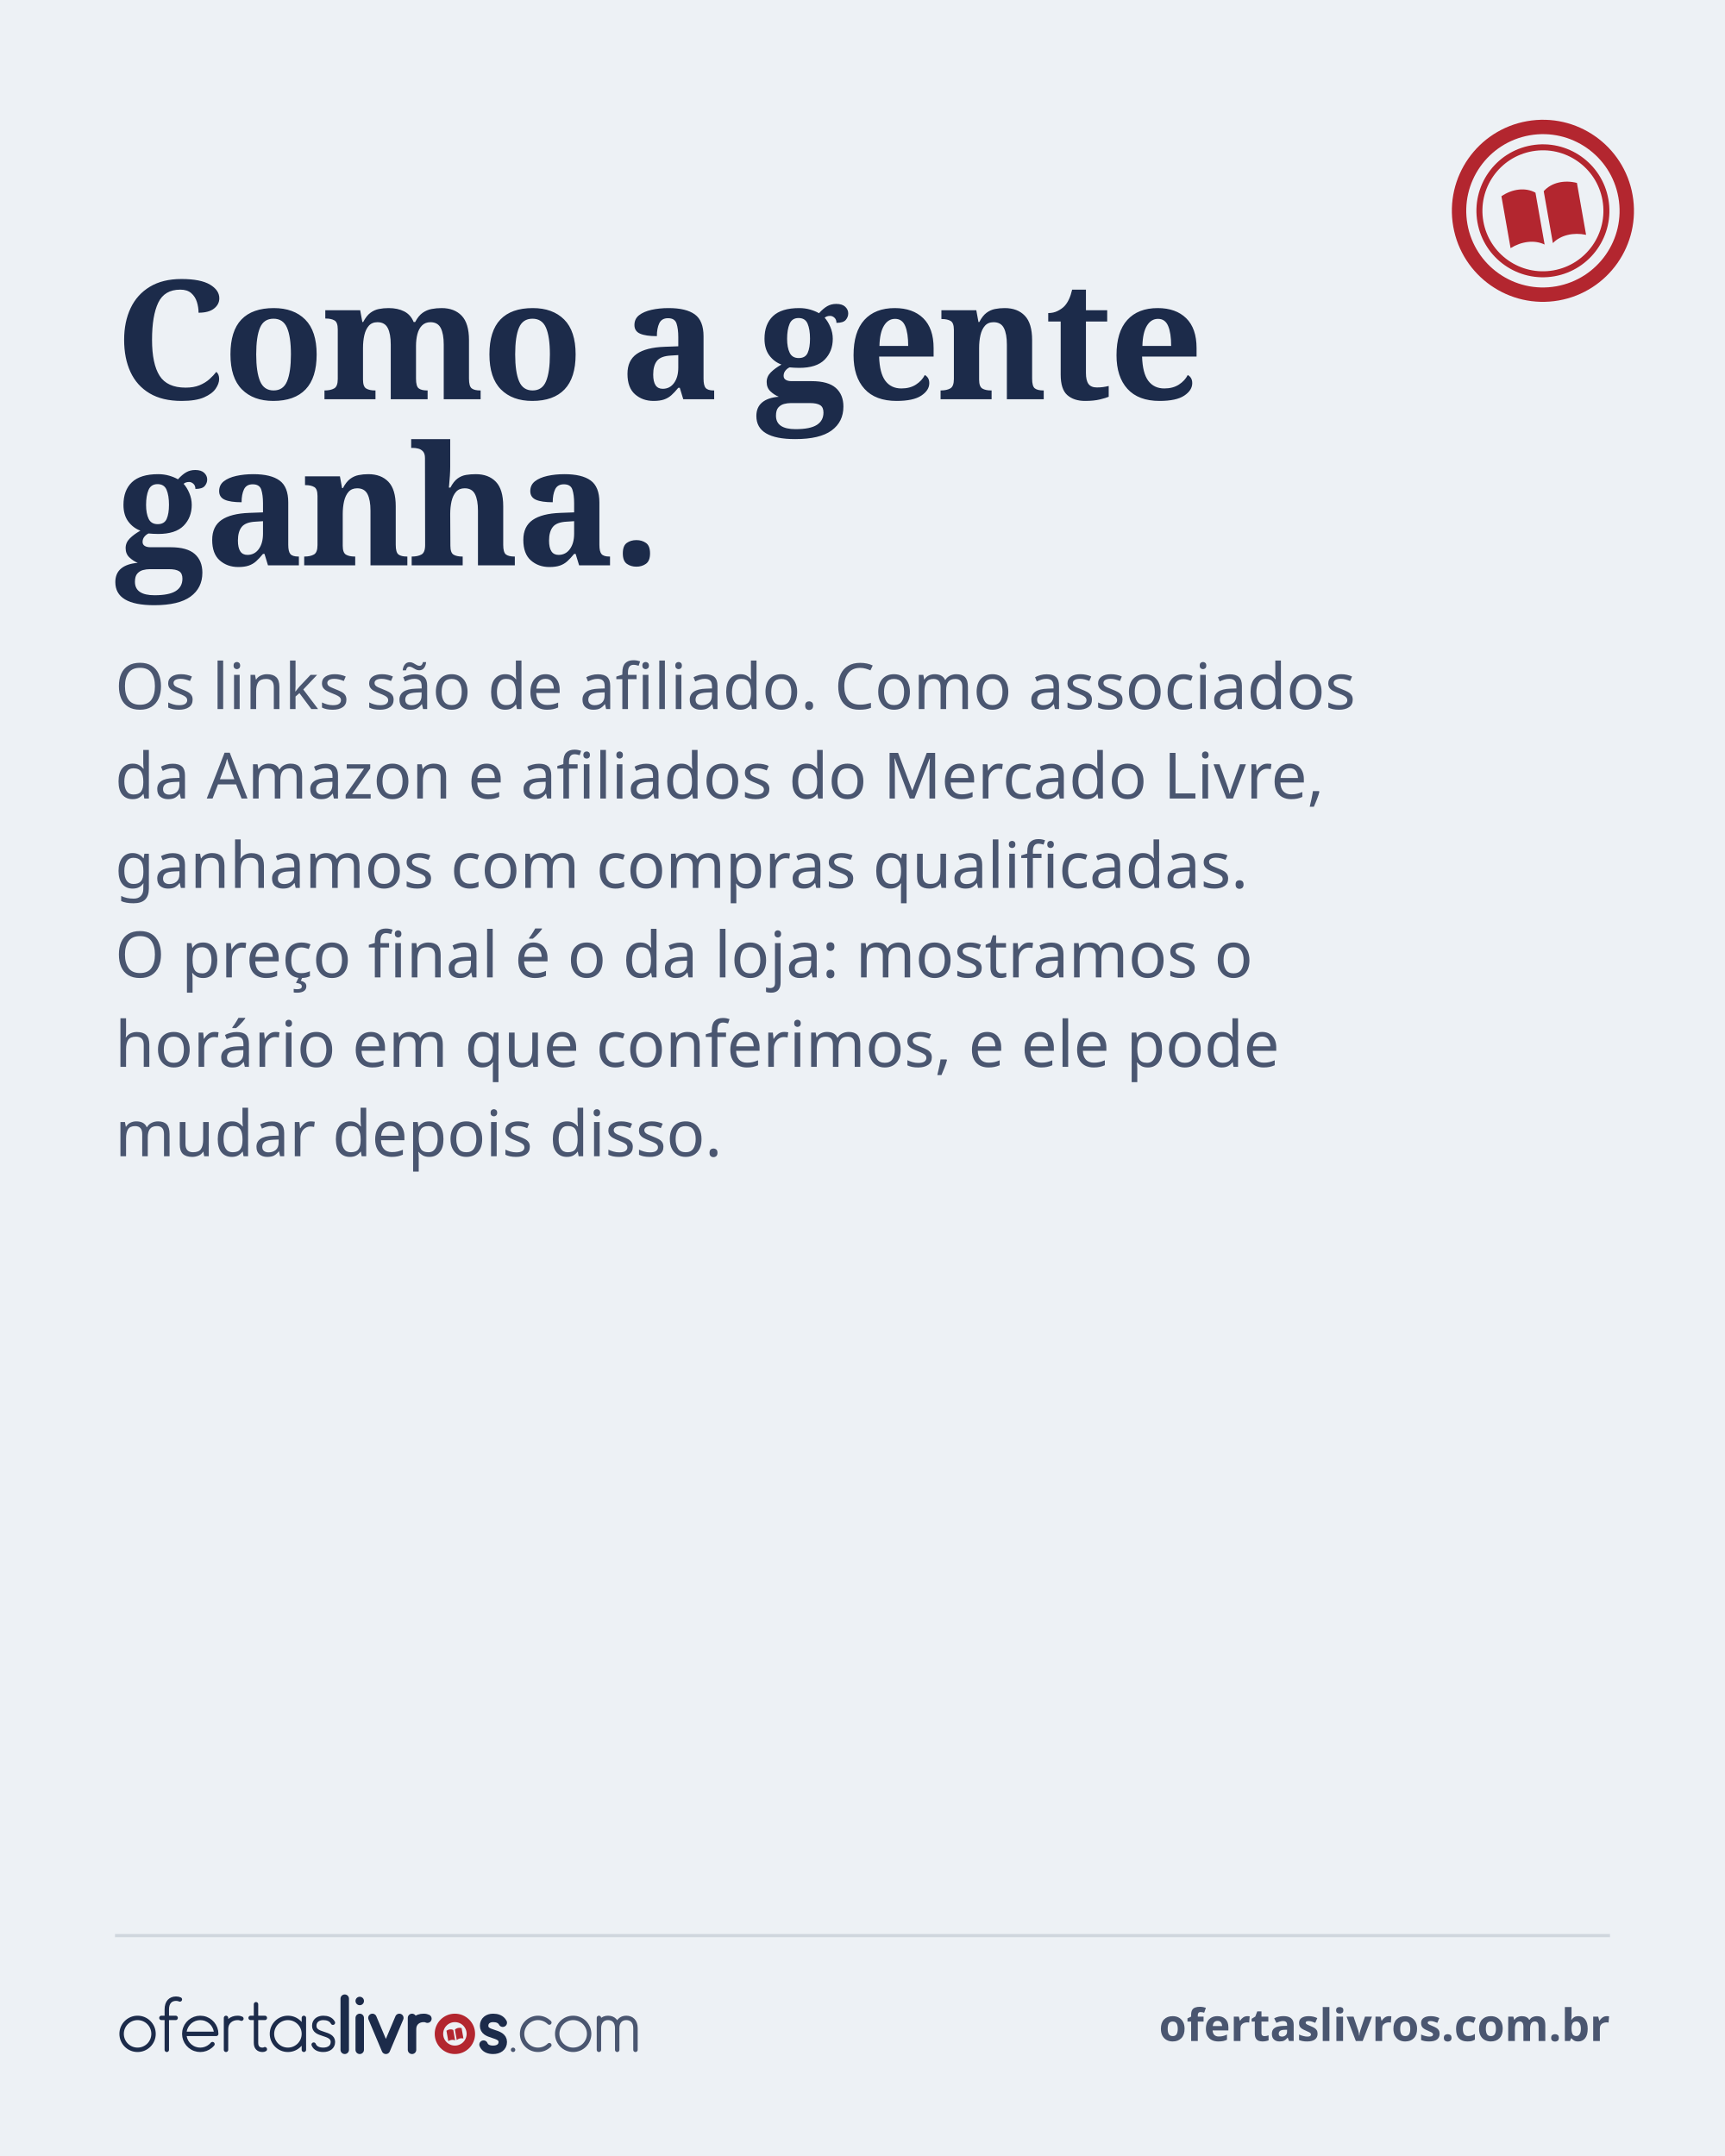
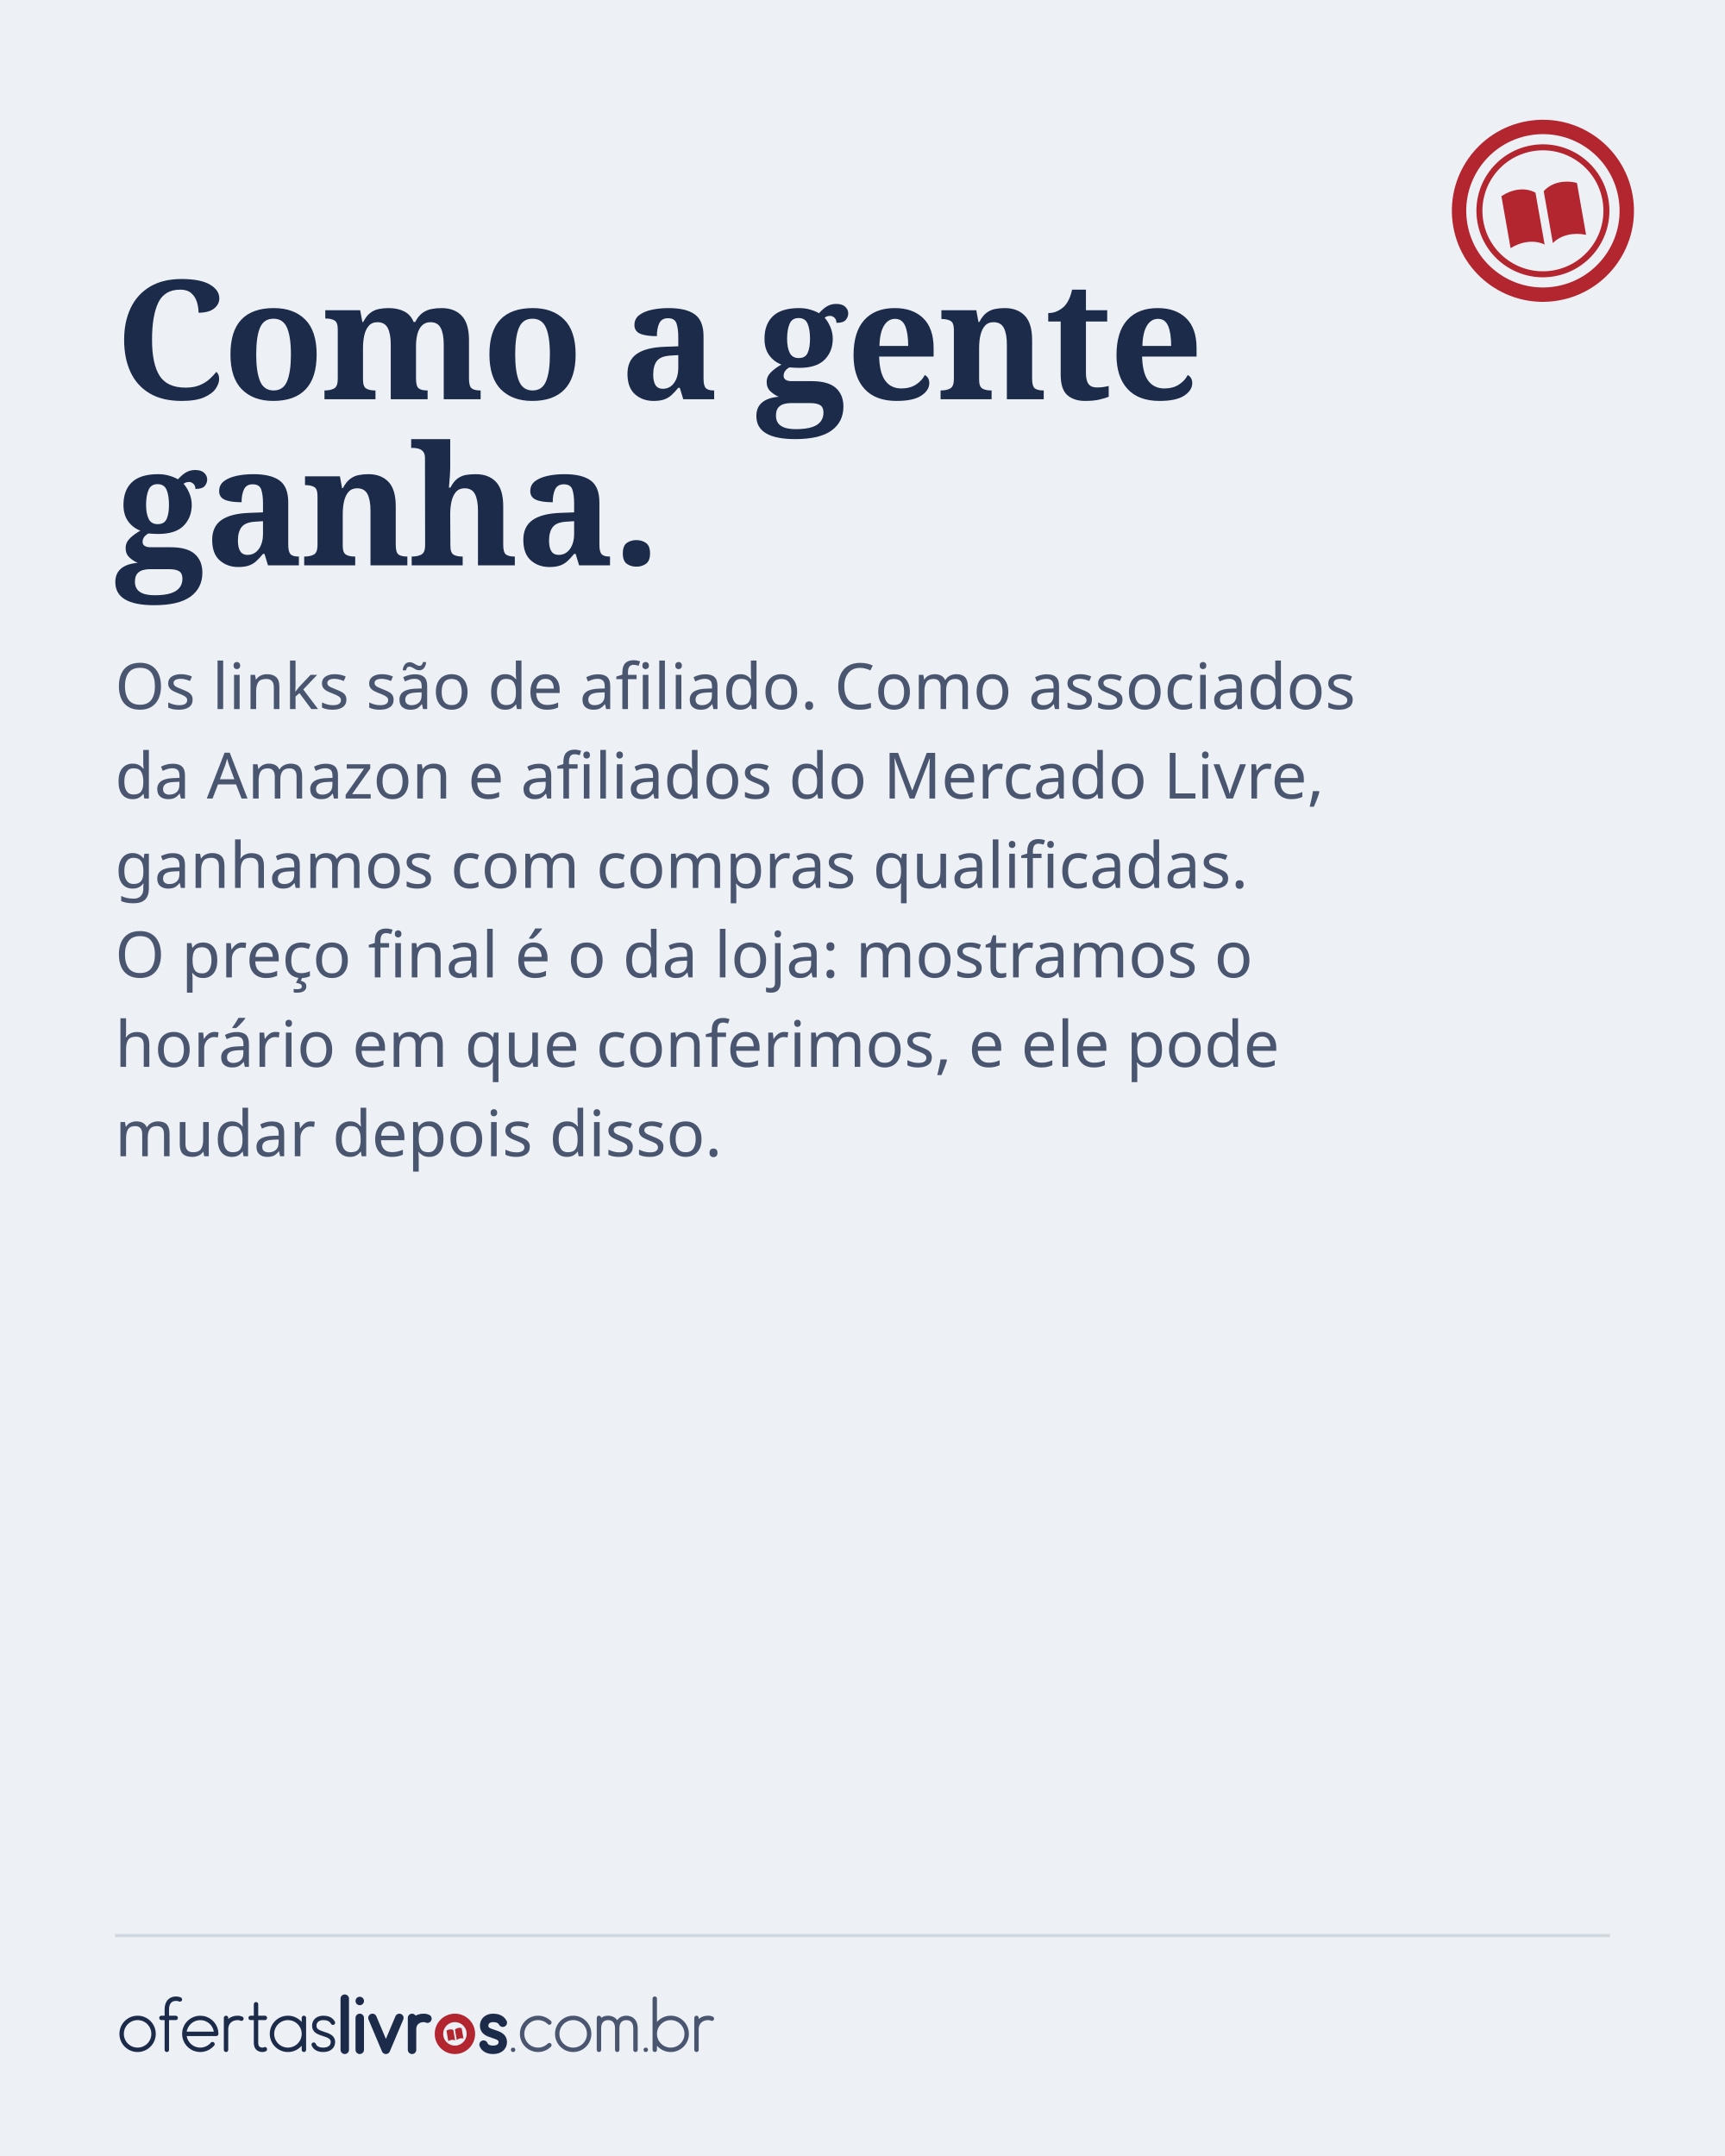
<svg xmlns="http://www.w3.org/2000/svg" width="1080" height="1350" viewBox="0 0 1080 1350" role="img" aria-label="Como a gente ganha.">
  <style>
@font-face{font-family:"Fraunces";font-weight:100 900;src:url("../../../../static/fonts/fraunces-latin-full-normal.woff2")}
@font-face{font-family:"Fraunces";font-style:italic;font-weight:100 900;src:url("../../../../static/fonts/fraunces-latin-full-italic.woff2")}
@font-face{font-family:"Outfit";font-weight:100 900;src:url("../../../../static/fonts/outfit-latin-wght-normal.woff2")}
.f{font-family:Fraunces,Charter,Georgia,serif;font-weight:800;font-variation-settings:"SOFT" 100,"WONK" 1;letter-spacing:-.02em}
.fi{font-family:Fraunces,Charter,Georgia,serif;font-style:italic;font-weight:400;font-variation-settings:"SOFT" 100,"WONK" 1}
.s{font-family:Outfit,system-ui,sans-serif}
.up{text-transform:uppercase;letter-spacing:.06em}
</style>
  <rect width="1080" height="1350" fill="#edf1f5" />
  <g transform="translate(906.0 72.0) scale(3.75) rotate(-10 16 16)">
    <circle cx="16" cy="16" r="14" fill="none" stroke="#b3262f" stroke-width="2.4" />
    <circle cx="16" cy="16" r="10.6" fill="none" stroke="#b3262f" stroke-width="1.0" />
    <path fill="#b3262f" d="M9.6 12.4C11.6 11.5 13.8 11.6 15.3 12.8V21.6C13.8 20.5 11.6 20.4 9.6 21.2ZM22.4 12.4C20.4 11.5 18.2 11.6 16.7 12.8V21.6C18.2 20.5 20.4 20.4 22.4 21.2Z" />
  </g>
  <text class="f" x="72" y="250" font-size="104" fill="#1c2b4a" text-anchor="start">
    <tspan x="72" dy="0">Como a gente</tspan>
    <tspan x="72" dy="104">ganha.</tspan>
  </text>
  <text class="s" x="72" y="444" font-size="40" fill="#4a5670" font-weight="400" text-anchor="start">
    <tspan x="72" dy="0">Os links são de afiliado. Como associados</tspan>
    <tspan x="72" dy="56">da Amazon e afiliados do Mercado Livre,</tspan>
    <tspan x="72" dy="56">ganhamos com compras qualificadas.</tspan>
    <tspan x="72" dy="56" />
    <tspan x="72" dy="56">O preço final é o da loja: mostramos o</tspan>
    <tspan x="72" dy="56">horário em que conferimos, e ele pode</tspan>
    <tspan x="72" dy="56">mudar depois disso.</tspan>
  </text>
  <line x1="72" y1="1212" x2="1008" y2="1212" stroke="#1c2b4a" stroke-opacity=".14" stroke-width="2" />
-   <svg x="72" y="1248" width="330.0" height="39.0" viewBox="-3.4 8.8 274.07 32.4" aria-label="ofertaslivros.com">
+   <svg x="72" y="1248" width="375.2" height="39.0" viewBox="-3.4 8.8 311.6 32.4" aria-label="ofertaslivros.com.br">
    <path d="M 0 30 A 8.3 8.3 0 1 1 16.6 30 A 8.3 8.3 0 1 1 0 30 Z M 23.5 38.3 V 17.3 C 23.5 13.5 25.5 11.7 28.3 11.7 C 29.1 11.7 29.8 11.85 30.3 12.1 M 20.7 21.7 H 28.1 M 32.6 30 H 49.2 A 8.3 8.3 0 1 0 47.26 35.34 M 54.3 21.7 V 38.3 M 54.3 27.5 C 54.3 23.8 57.1 21.7 60.3 21.7 C 61.3 21.7 61.9 21.9 62.3 22.1 M 69.9 14.6 V 34.7 C 69.9 37.1 71.2 38.3 73.3 38.3 C 73.8 38.3 74.2 38.2 74.5 38 M 67.1 21.7 H 74.5 M 78.2 30 A 8.3 8.3 0 1 1 94.8 30 A 8.3 8.3 0 1 1 78.2 30 Z M 94.8 21.7 V 38.3 M 109.9 24.2 C 108.9 22.3 106.9 21.7 104.9 21.7 C 102.2 21.7 100.2 23.2 100.2 25.8 C 100.2 28.4 102.4 29.2 104.9 30 C 107.4 30.8 109.9 31.6 109.9 34.2 C 109.9 36.9 107.7 38.3 104.9 38.3 C 102.7 38.3 100.7 37.6 99.9 35.6" fill="none" stroke="#1c2b4a" stroke-width="2.3" stroke-linecap="round" stroke-linejoin="round" />
    <circle cx="173.35" cy="30" r="8.3" fill="none" stroke="#b3262f" stroke-width="4.4" />
    <path transform="translate(173.35 30.25) rotate(-10) scale(0.625) translate(-16 -16.6)" fill="#b3262f" d="M9.6 12.4C11.6 11.5 13.8 11.6 15.3 12.8V21.6C13.8 20.5 11.6 20.4 9.6 21.2ZM22.4 12.4C20.4 11.5 18.2 11.6 16.7 12.8V21.6C18.2 20.5 20.4 20.4 22.4 21.2Z" />
    <path d="M 116.05 11.7 V 38.3 M 123.85 21.7 V 38.3 M 123.85 12.9 h 0.01 M 130.45 21.7 L 137.45 38.3 L 144.45 21.7 M 151.05 21.7 V 38.3 M 151.05 27.5 C 151.05 23.8 153.85 21.7 157.05 21.7 C 158.05 21.7 158.65 21.9 159.05 22.1 M 198.25 24.2 C 197.25 22.3 195.25 21.7 193.25 21.7 C 190.55 21.7 188.55 23.2 188.55 25.8 C 188.55 28.4 190.75 29.2 193.25 30 C 195.75 30.8 198.25 31.6 198.25 34.2 C 198.25 36.9 196.05 38.3 193.25 38.3 C 191.05 38.3 189.05 37.6 188.25 35.6" fill="none" stroke="#1c2b4a" stroke-width="4.4" stroke-linecap="round" stroke-linejoin="round" />
    <path d="M 203.6 38.3 h 0.01 M 222.47 24.13 A 8.3 8.3 0 1 0 222.47 35.87 M 226.57 30 A 8.3 8.3 0 1 1 243.17 30 A 8.3 8.3 0 1 1 226.57 30 Z M 248.27 21.7 V 38.3 M 248.27 27 C 248.27 23.5 250.27 21.7 253.02 21.7 C 255.77 21.7 257.77 23.5 257.77 27 V 38.3 M 257.77 27 C 257.77 23.5 259.77 21.7 262.52 21.7 C 265.27 21.7 267.27 23.5 267.27 27 V 38.3" fill="none" stroke="#4a5670" stroke-width="2.3" stroke-linecap="round" stroke-linejoin="round" />
+     <path d="M 272.6 38.3 h 0.01 M 277.3 11.7 V 38.3 M 277.3 30 A 8.3 8.3 0 1 1 293.9 30 A 8.3 8.3 0 1 1 277.3 30 Z M 299 21.7 V 38.3 M 299 27.5 C 299 23.8 301.8 21.7 305 21.7 C 306 21.7 306.6 21.9 307 22.1" fill="none" stroke="#4a5670" stroke-width="2.3" stroke-linecap="round" stroke-linejoin="round" />
  </svg>
-   <text class="s" x="1008" y="1278" font-size="28" fill="#4a5670" font-weight="600" text-anchor="end">
-     <tspan x="1008" dy="0">ofertaslivros.com.br</tspan>
-   </text>
</svg>
